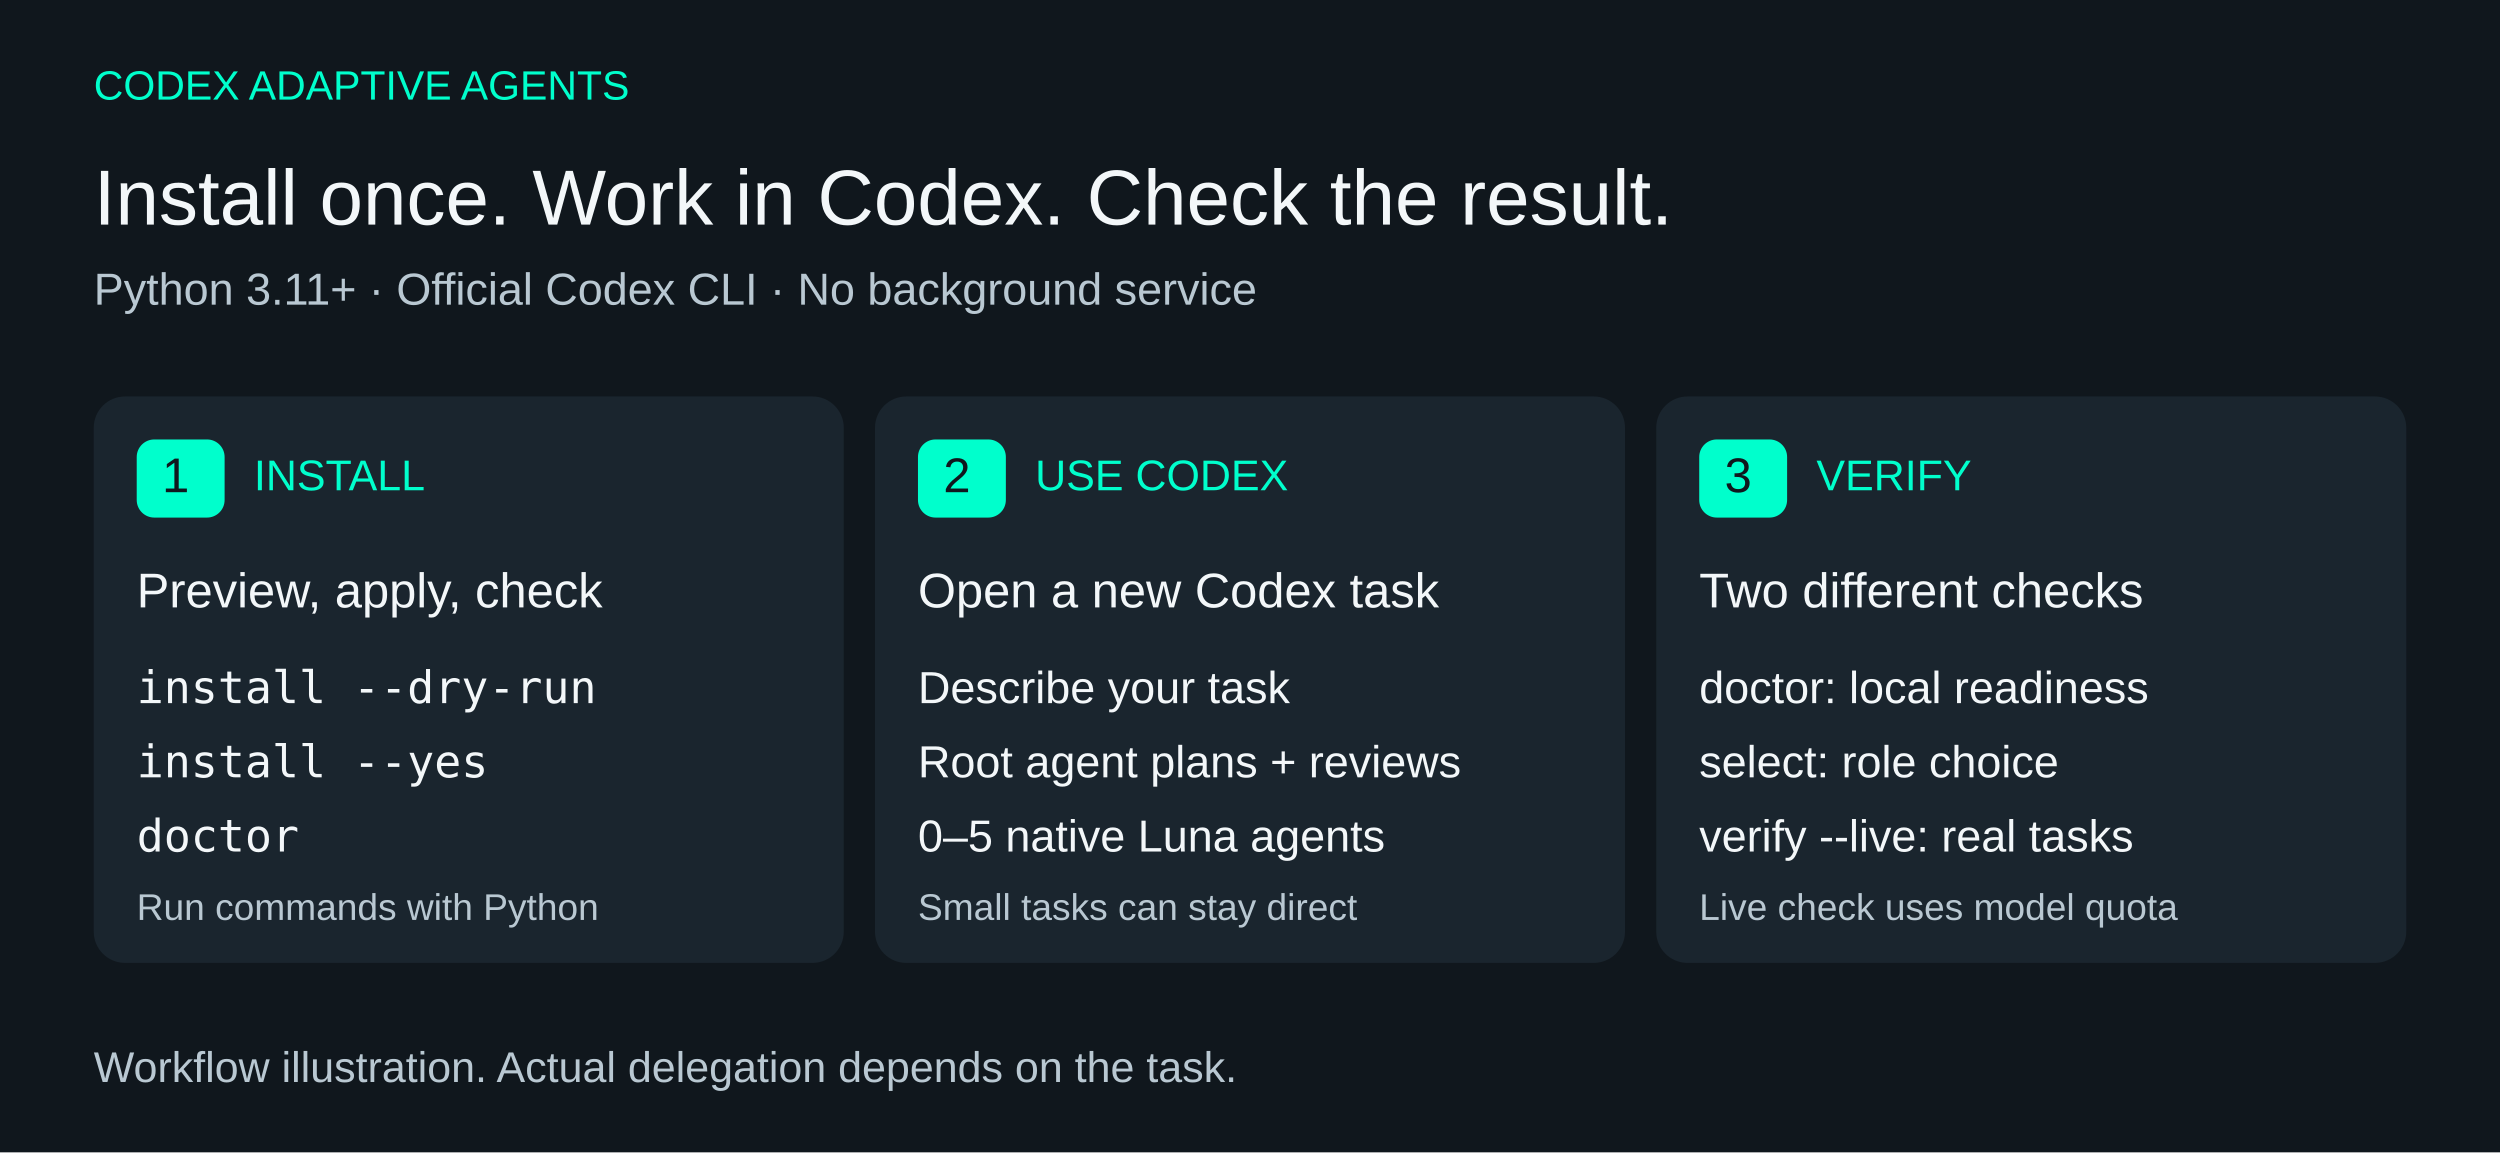
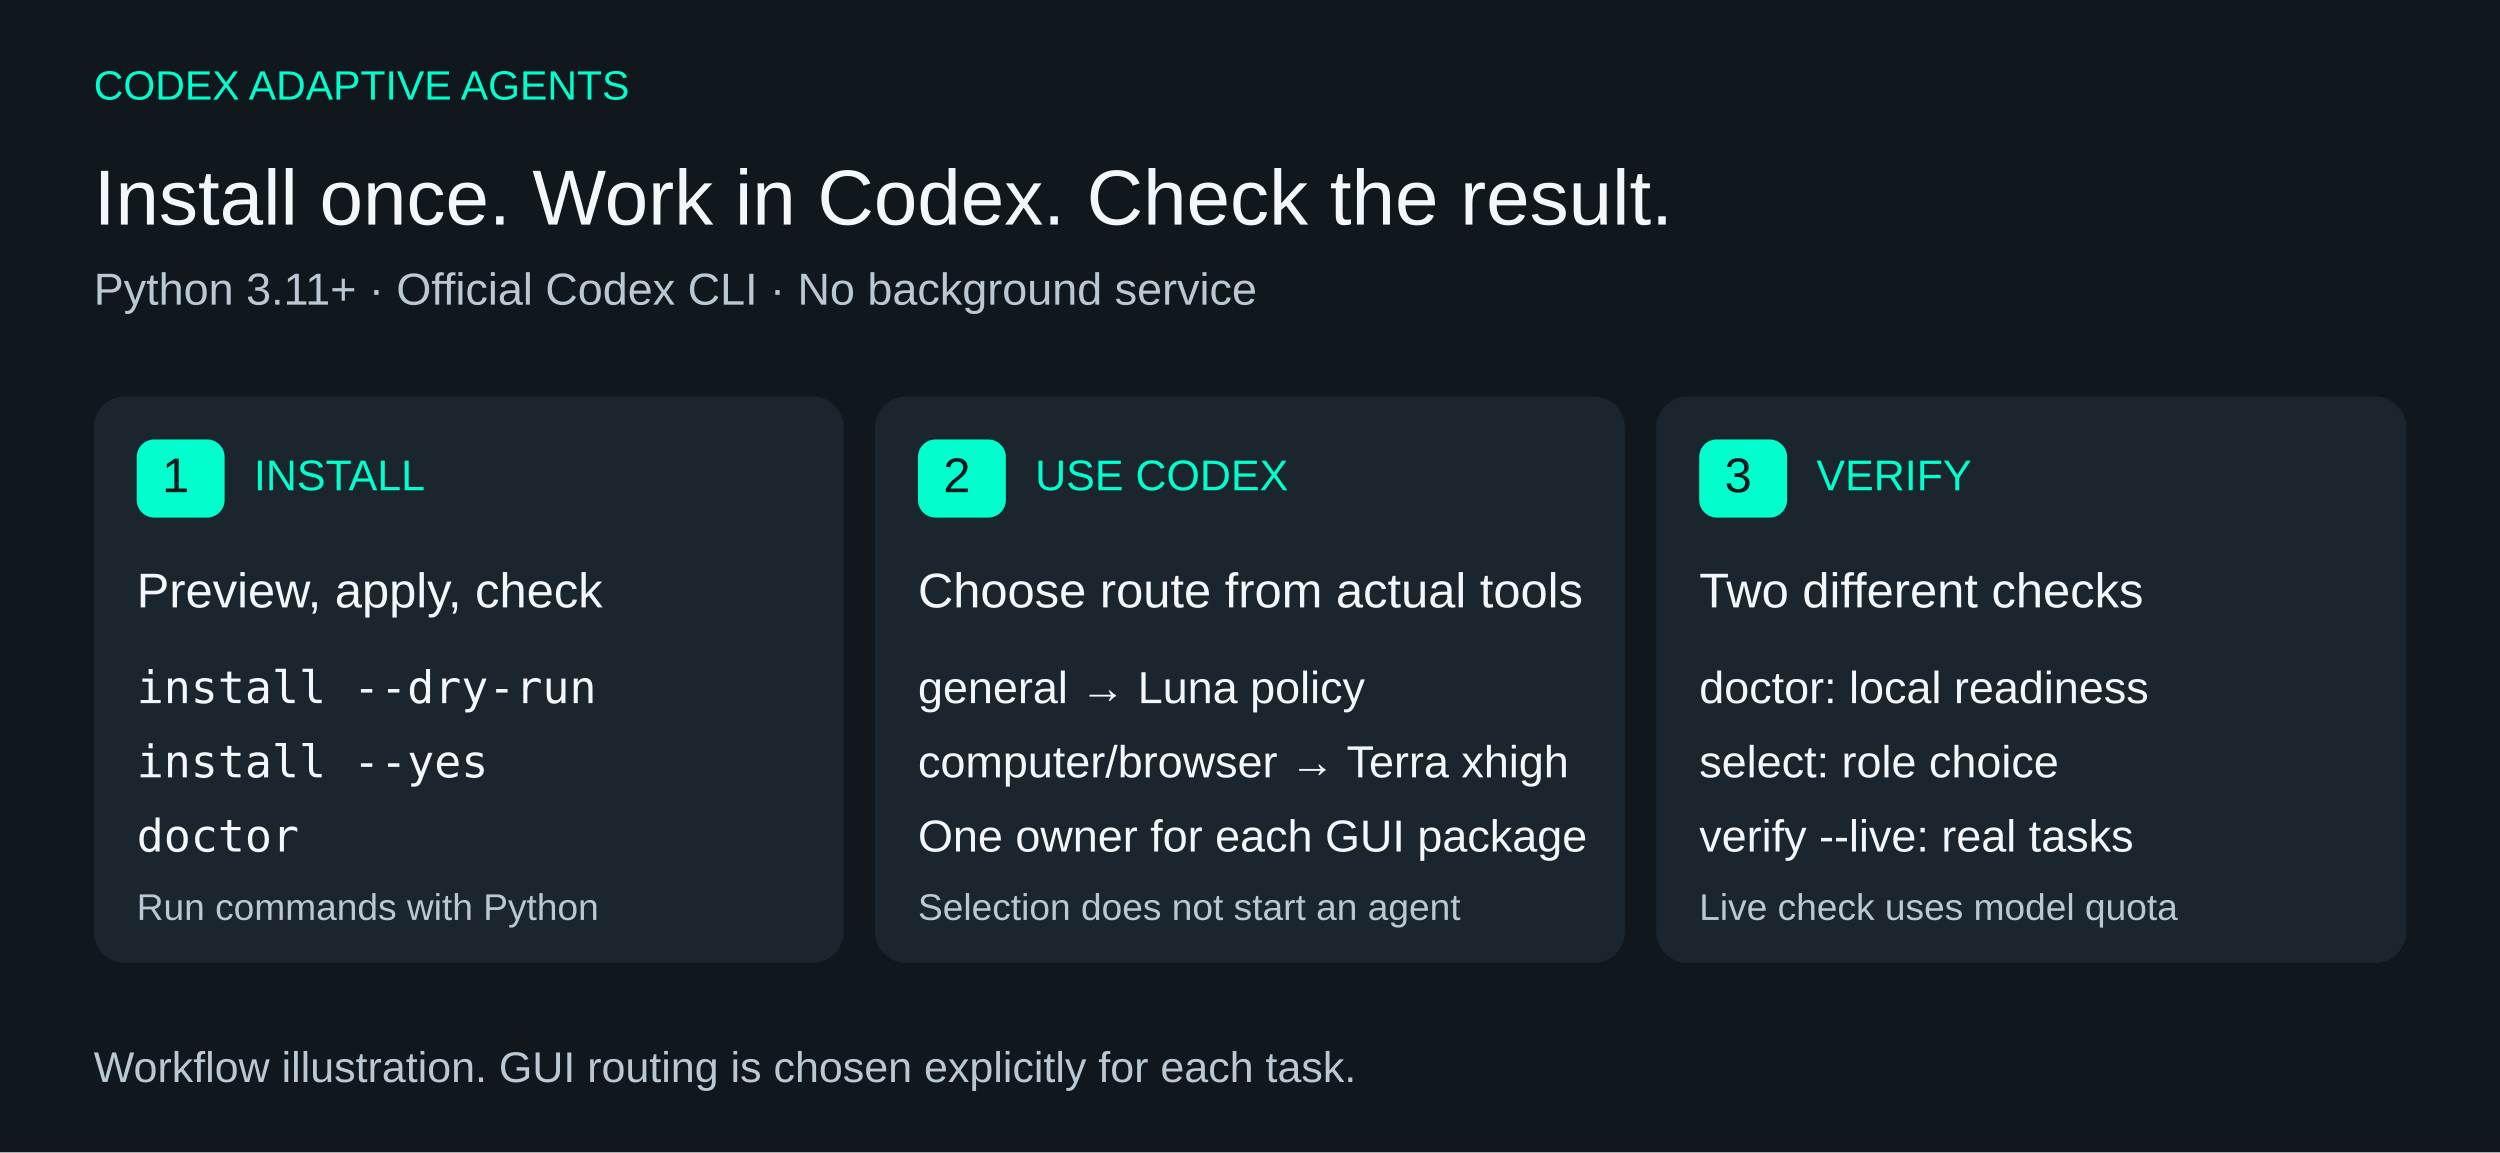
<svg xmlns="http://www.w3.org/2000/svg" width="1280" height="590" viewBox="0 0 1280 590" role="img">
  <rect width="1280" height="590" fill="#10171D" />
  <text x="48" y="51" fill="#00FFCC" font-size="21" font-family="Arial, Hiragino Sans GB, Microsoft YaHei, sans-serif">CODEX ADAPTIVE AGENTS</text>
  <text x="48" y="115" fill="#F3F7F9" font-size="40" font-family="Arial, Hiragino Sans GB, Microsoft YaHei, sans-serif">Install once. Work in Codex. Check the result.</text>
  <text x="48" y="156" fill="#B9C8D2" font-size="23" font-family="Arial, Hiragino Sans GB, Microsoft YaHei, sans-serif">Python 3.11+  ·  Official Codex CLI  ·  No background service</text>
  <rect x="48" y="203" width="384" height="290" rx="16" fill="#1A252E" />
  <rect x="70" y="225" width="45" height="40" rx="9" fill="#00FFCC" />
  <text x="83" y="252" fill="#10171D" font-size="25" font-family="Arial, Hiragino Sans GB, Microsoft YaHei, sans-serif">1</text>
  <text x="130" y="251" fill="#00FFCC" font-size="22" font-family="Arial, Hiragino Sans GB, Microsoft YaHei, sans-serif">INSTALL</text>
  <text x="70" y="311" fill="#F3F7F9" font-size="25" font-family="Arial, Hiragino Sans GB, Microsoft YaHei, sans-serif">Preview, apply, check</text>
  <text x="70" y="360" fill="#F3F7F9" font-size="23" font-family="ui-monospace, Menlo, monospace">install --dry-run</text>
  <text x="70" y="398" fill="#F3F7F9" font-size="23" font-family="ui-monospace, Menlo, monospace">install --yes</text>
  <text x="70" y="436" fill="#F3F7F9" font-size="23" font-family="ui-monospace, Menlo, monospace">doctor</text>
  <text x="70" y="471" fill="#B9C8D2" font-size="19" font-family="Arial, Hiragino Sans GB, Microsoft YaHei, sans-serif">Run commands with Python</text>
  <rect x="448" y="203" width="384" height="290" rx="16" fill="#1A252E" />
  <rect x="470" y="225" width="45" height="40" rx="9" fill="#00FFCC" />
  <text x="483" y="252" fill="#10171D" font-size="25" font-family="Arial, Hiragino Sans GB, Microsoft YaHei, sans-serif">2</text>
  <text x="530" y="251" fill="#00FFCC" font-size="22" font-family="Arial, Hiragino Sans GB, Microsoft YaHei, sans-serif">USE CODEX</text>
-   <text x="470" y="311" fill="#F3F7F9" font-size="25" font-family="Arial, Hiragino Sans GB, Microsoft YaHei, sans-serif">Open a new Codex task</text>
-   <text x="470" y="360" fill="#F3F7F9" font-size="23" font-family="Arial, Hiragino Sans GB, Microsoft YaHei, sans-serif">Describe your task</text>
-   <text x="470" y="398" fill="#F3F7F9" font-size="23" font-family="Arial, Hiragino Sans GB, Microsoft YaHei, sans-serif">Root agent plans + reviews</text>
-   <text x="470" y="436" fill="#F3F7F9" font-size="23" font-family="Arial, Hiragino Sans GB, Microsoft YaHei, sans-serif">0–5 native Luna agents</text>
-   <text x="470" y="471" fill="#B9C8D2" font-size="19" font-family="Arial, Hiragino Sans GB, Microsoft YaHei, sans-serif">Small tasks can stay direct</text>
+   <text x="470" y="311" fill="#F3F7F9" font-size="25" font-family="Arial, Hiragino Sans GB, Microsoft YaHei, sans-serif">Choose route from actual tools</text>
+   <text x="470" y="360" fill="#F3F7F9" font-size="23" font-family="Arial, Hiragino Sans GB, Microsoft YaHei, sans-serif">general → Luna policy</text>
+   <text x="470" y="398" fill="#F3F7F9" font-size="23" font-family="Arial, Hiragino Sans GB, Microsoft YaHei, sans-serif">computer/browser → Terra xhigh</text>
+   <text x="470" y="436" fill="#F3F7F9" font-size="23" font-family="Arial, Hiragino Sans GB, Microsoft YaHei, sans-serif">One owner for each GUI package</text>
+   <text x="470" y="471" fill="#B9C8D2" font-size="19" font-family="Arial, Hiragino Sans GB, Microsoft YaHei, sans-serif">Selection does not start an agent</text>
  <rect x="848" y="203" width="384" height="290" rx="16" fill="#1A252E" />
  <rect x="870" y="225" width="45" height="40" rx="9" fill="#00FFCC" />
  <text x="883" y="252" fill="#10171D" font-size="25" font-family="Arial, Hiragino Sans GB, Microsoft YaHei, sans-serif">3</text>
  <text x="930" y="251" fill="#00FFCC" font-size="22" font-family="Arial, Hiragino Sans GB, Microsoft YaHei, sans-serif">VERIFY</text>
  <text x="870" y="311" fill="#F3F7F9" font-size="25" font-family="Arial, Hiragino Sans GB, Microsoft YaHei, sans-serif">Two different checks</text>
  <text x="870" y="360" fill="#F3F7F9" font-size="23" font-family="Arial, Hiragino Sans GB, Microsoft YaHei, sans-serif">doctor: local readiness</text>
  <text x="870" y="398" fill="#F3F7F9" font-size="23" font-family="Arial, Hiragino Sans GB, Microsoft YaHei, sans-serif">select: role choice</text>
  <text x="870" y="436" fill="#F3F7F9" font-size="23" font-family="Arial, Hiragino Sans GB, Microsoft YaHei, sans-serif">verify --live: real tasks</text>
  <text x="870" y="471" fill="#B9C8D2" font-size="19" font-family="Arial, Hiragino Sans GB, Microsoft YaHei, sans-serif">Live check uses model quota</text>
-   <text x="48" y="554" fill="#B9C8D2" font-size="22" font-family="Arial, Hiragino Sans GB, Microsoft YaHei, sans-serif">Workflow illustration. Actual delegation depends on the task.</text>
+   <text x="48" y="554" fill="#B9C8D2" font-size="22" font-family="Arial, Hiragino Sans GB, Microsoft YaHei, sans-serif">Workflow illustration. GUI routing is chosen explicitly for each task.</text>
</svg>
